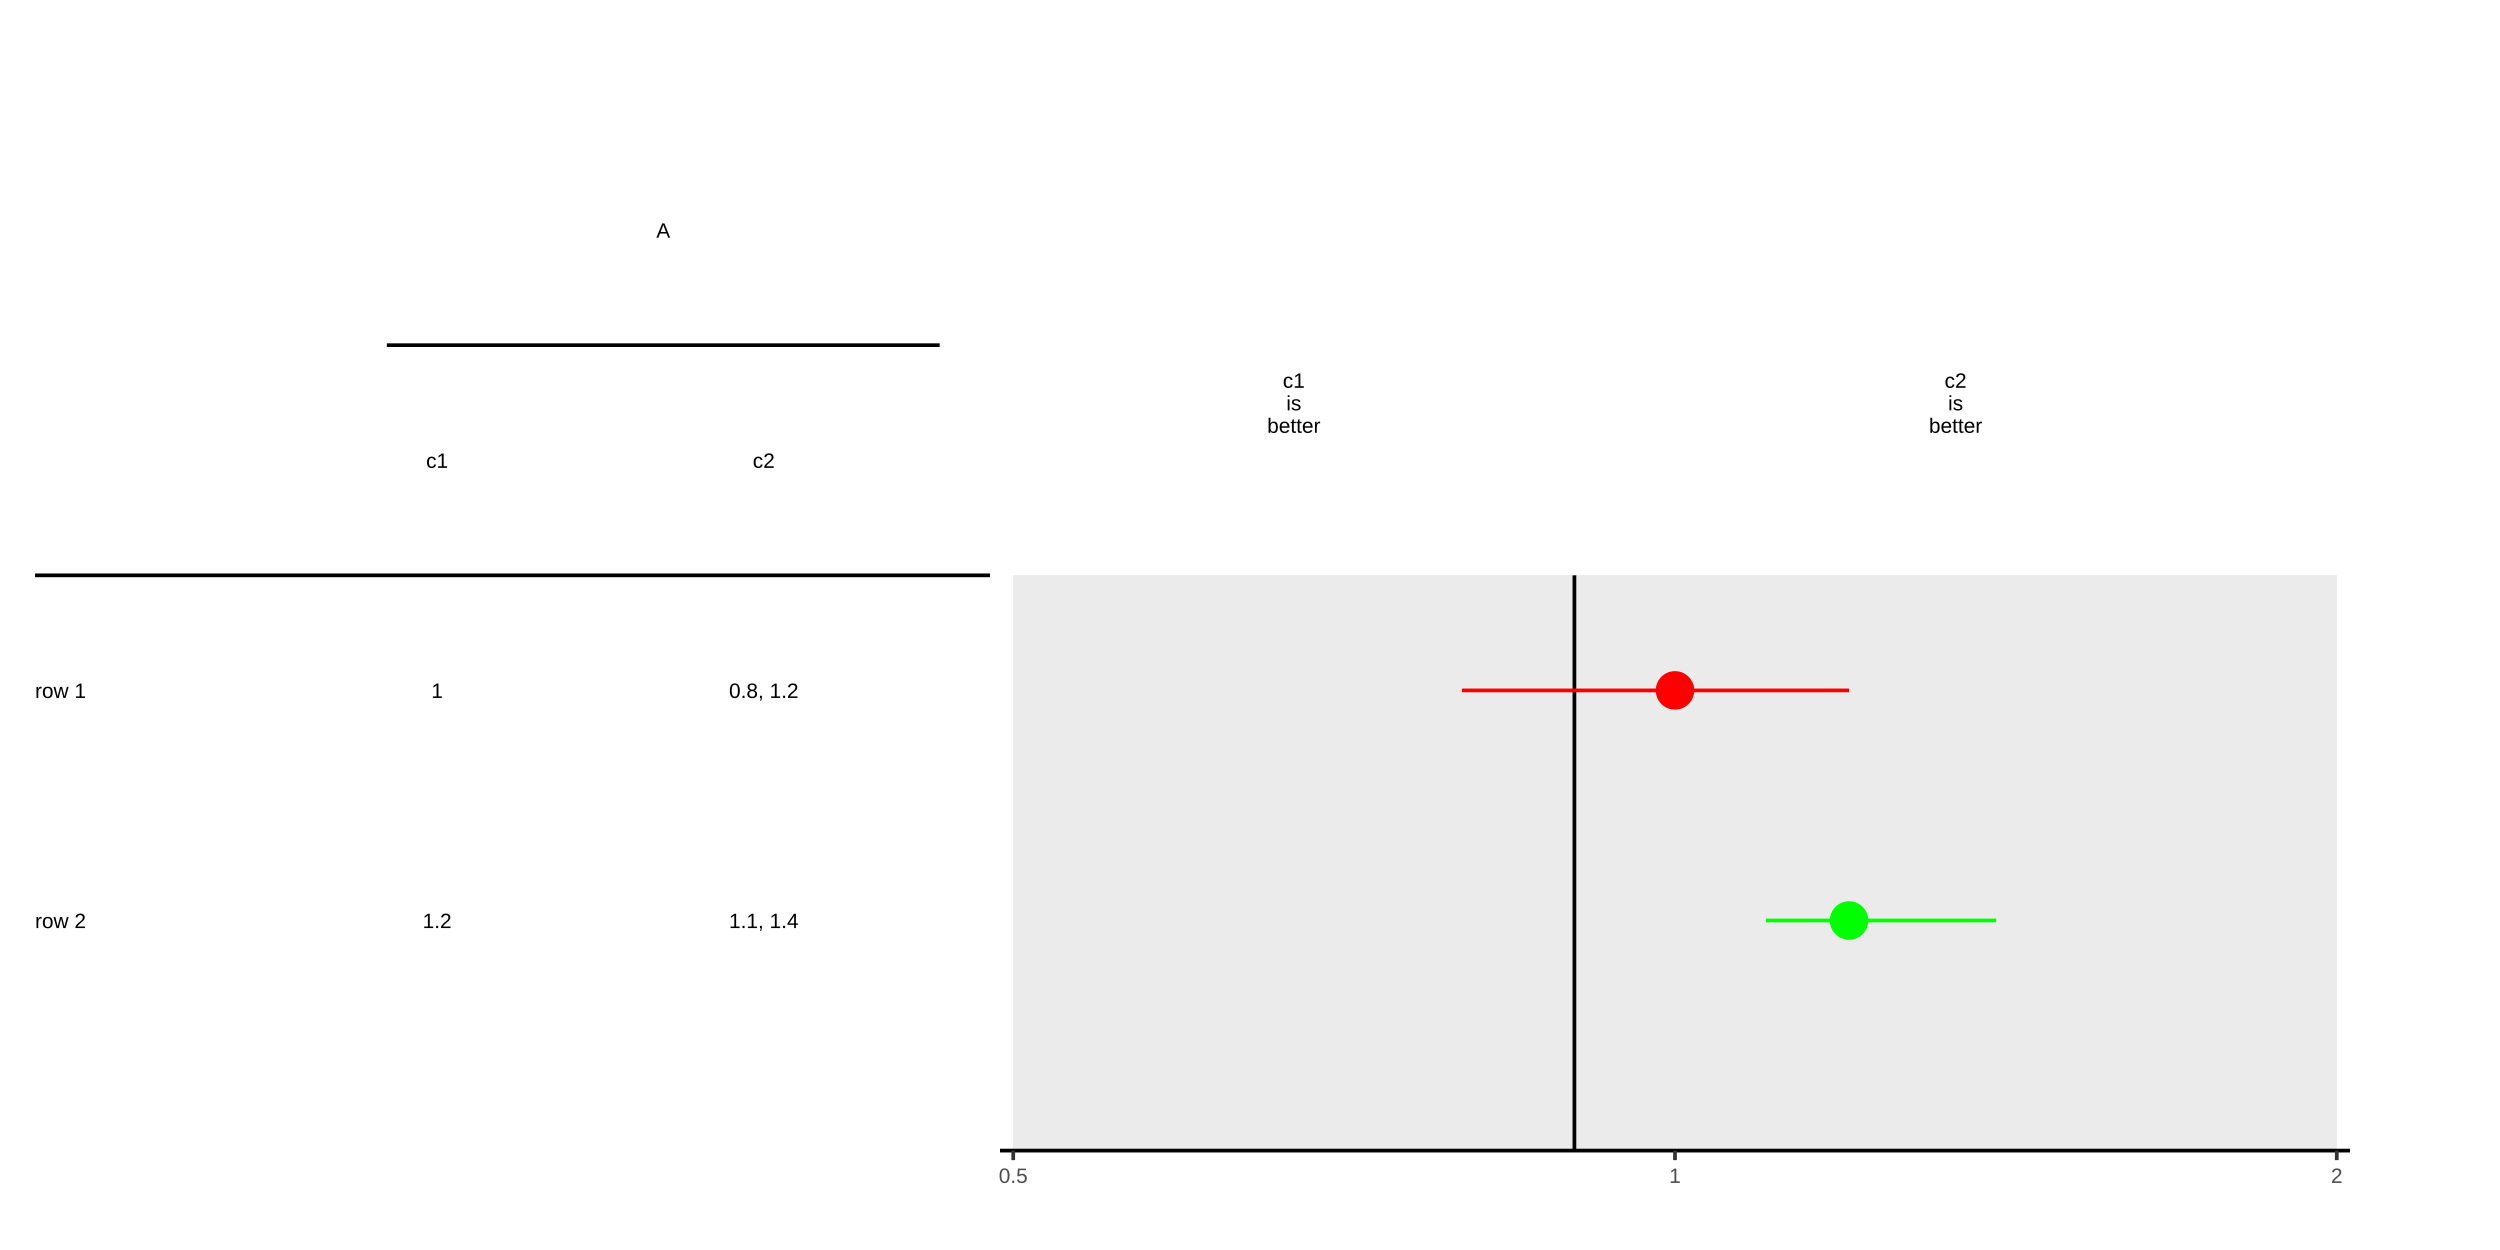
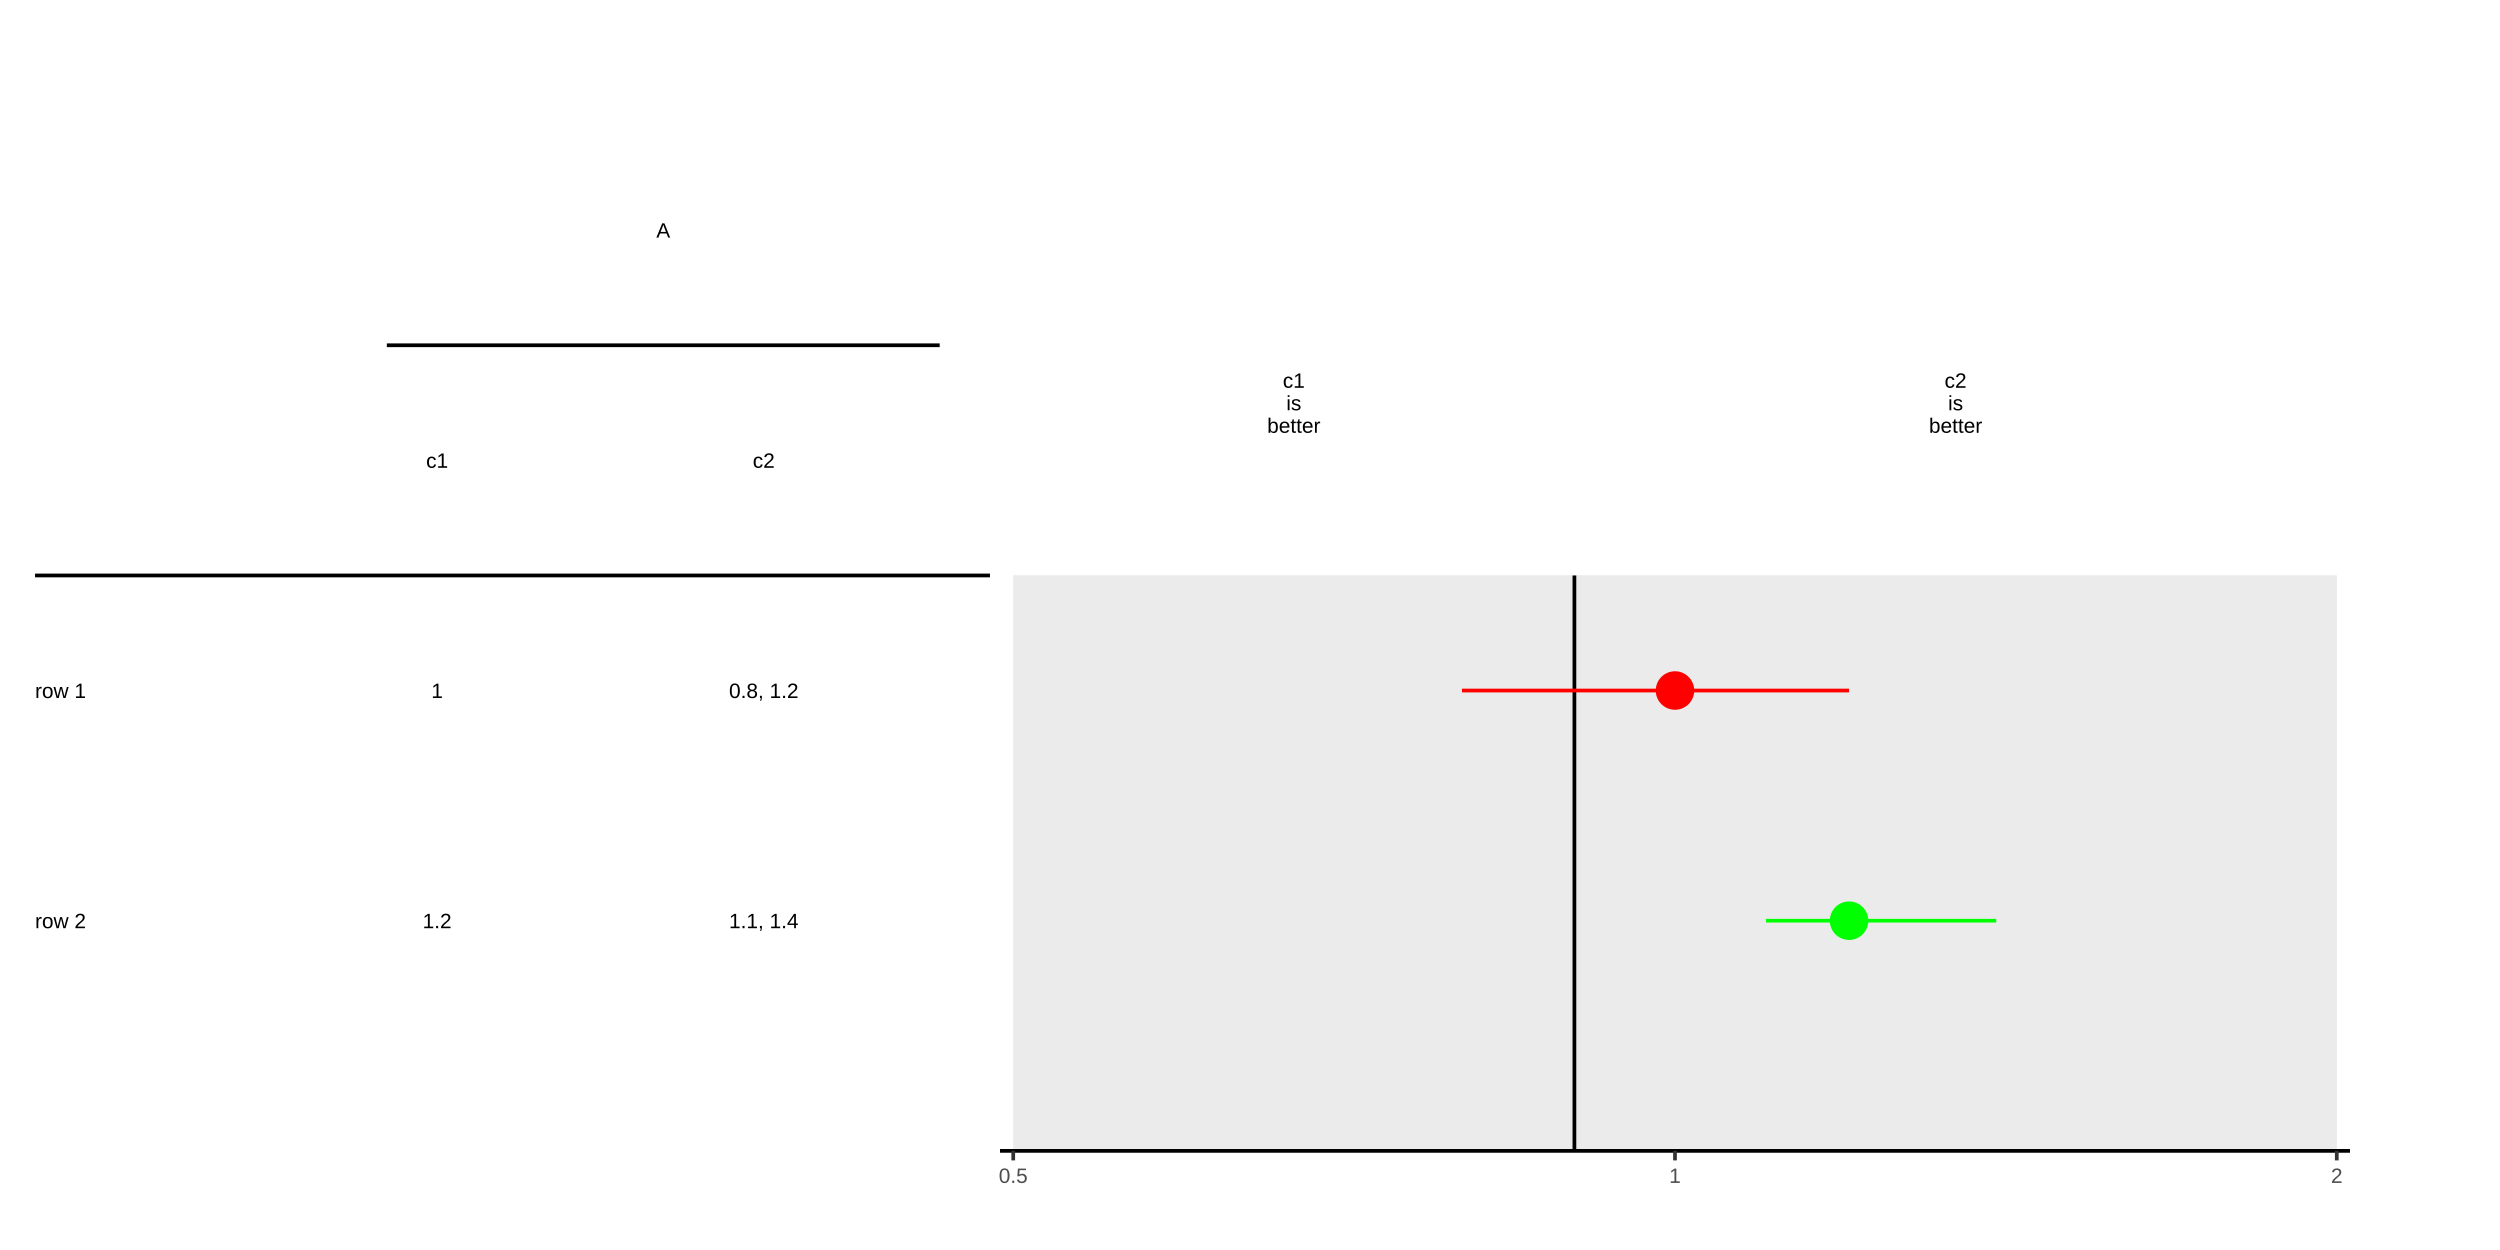
<svg xmlns="http://www.w3.org/2000/svg" class="svglite" width="720.00pt" height="360.00pt" viewBox="0 0 720.00 360.00">
  <defs>
    <style type="text/css">
    .svglite line, .svglite polyline, .svglite polygon, .svglite path, .svglite rect, .svglite circle {
      fill: none;
      stroke: #000000;
      stroke-linecap: round;
      stroke-linejoin: round;
      stroke-miterlimit: 10.00;
    }
    .svglite text {
      white-space: pre;
    }
  </style>
  </defs>
  <rect width="100%" height="100%" style="stroke: none; fill: none;" />
  <defs>
    <clipPath id="cpMC4wMHw3MjAuMDB8MC4wMHwzNjAuMDA=">
      <rect x="0.00" y="0.00" width="720.00" height="360.00" />
    </clipPath>
  </defs>
  <g clip-path="url(#cpMC4wMHw3MjAuMDB8MC4wMHwzNjAuMDA=)">
</g>
  <defs>
-     <clipPath id="cpNy4yMHwyODguMDB8MC4wMHwzMzEuMzg=">
-       <rect x="7.20" y="0" width="280.80" height="331.38" />
+     <clipPath id="cpNy4yMHwyODguMDB8MC4wMHwzMzEuNDU=">
+       <rect x="7.20" y="0.00" width="280.80" height="331.45" />
    </clipPath>
  </defs>
-   <g clip-path="url(#cpNy4yMHwyODguMDB8MC4wMHwzMzEuMzg=)">
-     <line x1="10.09" y1="165.69" x2="285.11" y2="165.69" style="stroke-width: 1.07; stroke-linecap: butt;" />
-     <text x="191.02" y="68.46" text-anchor="middle" style="font-size: 6.00px; font-family: &quot;Liberation Sans&quot;;" textLength="4.10px" lengthAdjust="spacingAndGlyphs">A</text>
-     <line x1="111.41" y1="99.41" x2="270.63" y2="99.41" style="stroke-width: 1.07; stroke-linecap: butt;" />
-     <text x="10.09" y="201.01" style="font-size: 6.00px; font-family: &quot;Liberation Sans&quot;;" textLength="16.63px" lengthAdjust="spacingAndGlyphs">row 1</text>
-     <text x="10.09" y="267.29" style="font-size: 6.00px; font-family: &quot;Liberation Sans&quot;;" textLength="16.63px" lengthAdjust="spacingAndGlyphs">row 2</text>
-     <text x="125.89" y="134.74" text-anchor="middle" style="font-size: 6.00px; font-family: &quot;Liberation Sans&quot;;" textLength="7.11px" lengthAdjust="spacingAndGlyphs">c1</text>
-     <text x="125.89" y="201.01" text-anchor="middle" style="font-size: 6.00px; font-family: &quot;Liberation Sans&quot;;" textLength="3.82px" lengthAdjust="spacingAndGlyphs">1</text>
-     <text x="125.89" y="267.29" text-anchor="middle" style="font-size: 6.00px; font-family: &quot;Liberation Sans&quot;;" textLength="9.54px" lengthAdjust="spacingAndGlyphs">1.2</text>
-     <text x="219.97" y="134.74" text-anchor="middle" style="font-size: 6.00px; font-family: &quot;Liberation Sans&quot;;" textLength="7.11px" lengthAdjust="spacingAndGlyphs">c2</text>
-     <text x="219.97" y="201.01" text-anchor="middle" style="font-size: 6.00px; font-family: &quot;Liberation Sans&quot;;" textLength="22.90px" lengthAdjust="spacingAndGlyphs">0.8, 1.2</text>
-     <text x="219.97" y="267.29" text-anchor="middle" style="font-size: 6.00px; font-family: &quot;Liberation Sans&quot;;" textLength="22.90px" lengthAdjust="spacingAndGlyphs">1.1, 1.4</text>
+   <g clip-path="url(#cpNy4yMHwyODguMDB8MC4wMHwzMzEuNDU=)">
+     <line x1="10.09" y1="165.73" x2="285.11" y2="165.73" style="stroke-width: 1.07; stroke-linecap: butt;" />
+     <text x="191.02" y="68.44" text-anchor="middle" style="font-size: 6.00px; font-family: &quot;Arial&quot;;" textLength="4.00px" lengthAdjust="spacingAndGlyphs">A</text>
+     <line x1="111.41" y1="99.44" x2="270.63" y2="99.44" style="stroke-width: 1.07; stroke-linecap: butt;" />
+     <text x="10.09" y="201.02" style="font-size: 6.00px; font-family: &quot;Arial&quot;;" textLength="14.66px" lengthAdjust="spacingAndGlyphs">row 1</text>
+     <text x="10.09" y="267.31" style="font-size: 6.00px; font-family: &quot;Arial&quot;;" textLength="14.66px" lengthAdjust="spacingAndGlyphs">row 2</text>
+     <text x="125.89" y="134.73" text-anchor="middle" style="font-size: 6.00px; font-family: &quot;Arial&quot;;" textLength="6.34px" lengthAdjust="spacingAndGlyphs">c1</text>
+     <text x="125.89" y="201.02" text-anchor="middle" style="font-size: 6.00px; font-family: &quot;Arial&quot;;" textLength="3.33px" lengthAdjust="spacingAndGlyphs">1</text>
+     <text x="125.89" y="267.31" text-anchor="middle" style="font-size: 6.00px; font-family: &quot;Arial&quot;;" textLength="8.33px" lengthAdjust="spacingAndGlyphs">1.2</text>
+     <text x="219.97" y="134.73" text-anchor="middle" style="font-size: 6.00px; font-family: &quot;Arial&quot;;" textLength="6.34px" lengthAdjust="spacingAndGlyphs">c2</text>
+     <text x="219.97" y="201.02" text-anchor="middle" style="font-size: 6.00px; font-family: &quot;Arial&quot;;" textLength="19.99px" lengthAdjust="spacingAndGlyphs">0.8, 1.2</text>
+     <text x="219.97" y="267.31" text-anchor="middle" style="font-size: 6.00px; font-family: &quot;Arial&quot;;" textLength="19.99px" lengthAdjust="spacingAndGlyphs">1.1, 1.4</text>
  </g>
  <g clip-path="url(#cpMC4wMHw3MjAuMDB8MC4wMHwzNjAuMDA=)">
</g>
  <defs>
    <clipPath id="cpMjg4LjAwfDcyMC4wMHwwLjAwfDM2MC4wMA==">
      <rect x="288.00" y="0.00" width="432.00" height="360.00" />
    </clipPath>
  </defs>
  <g clip-path="url(#cpMjg4LjAwfDcyMC4wMHwwLjAwfDM2MC4wMA==)">
    <rect x="288.00" y="0.00" width="432.00" height="360.00" style="stroke-width: 1.07; stroke: none;" />
  </g>
  <g clip-path="url(#cpMC4wMHw3MjAuMDB8MC4wMHwzNjAuMDA=)">
-     <rect x="288.00" y="0" width="388.80" height="331.38" style="stroke-width: 1.07; stroke: none;" />
-     <rect x="291.81" y="165.69" width="381.18" height="165.69" style="stroke-width: 1.07; stroke: none; stroke-linecap: butt; stroke-linejoin: miter; fill: #EBEBEB;" />
-     <rect x="291.81" y="165.69" width="381.18" height="165.69" style="stroke-width: 1.07; stroke: none; stroke-linecap: butt; stroke-linejoin: miter; fill: #EBEBEB;" />
-     <line x1="453.43" y1="331.38" x2="453.43" y2="165.69" style="stroke-width: 1.07; stroke-linecap: butt;" />
-     <text x="372.62" y="111.69" text-anchor="middle" style="font-size: 6.00px; font-family: &quot;Liberation Sans&quot;;" textLength="7.11px" lengthAdjust="spacingAndGlyphs">c1</text>
-     <text x="372.62" y="118.17" text-anchor="middle" style="font-size: 6.00px; font-family: &quot;Liberation Sans&quot;;" textLength="4.79px" lengthAdjust="spacingAndGlyphs">is</text>
-     <text x="372.62" y="124.65" text-anchor="middle" style="font-size: 6.00px; font-family: &quot;Liberation Sans&quot;;" textLength="18.35px" lengthAdjust="spacingAndGlyphs">better</text>
-     <text x="563.21" y="111.69" text-anchor="middle" style="font-size: 6.00px; font-family: &quot;Liberation Sans&quot;;" textLength="7.11px" lengthAdjust="spacingAndGlyphs">c2</text>
-     <text x="563.21" y="118.17" text-anchor="middle" style="font-size: 6.00px; font-family: &quot;Liberation Sans&quot;;" textLength="4.79px" lengthAdjust="spacingAndGlyphs">is</text>
-     <text x="563.21" y="124.65" text-anchor="middle" style="font-size: 6.00px; font-family: &quot;Liberation Sans&quot;;" textLength="18.35px" lengthAdjust="spacingAndGlyphs">better</text>
-     <circle cx="482.40" cy="198.83" r="5.19" style="stroke-width: 0.71; stroke: #FF0000; fill: #FF0000;" />
-     <circle cx="532.53" cy="265.10" r="5.19" style="stroke-width: 0.71; stroke: #00FF00; fill: #00FF00;" />
-     <line x1="421.04" y1="198.83" x2="532.53" y2="198.83" style="stroke-width: 1.07; stroke: #FF0000; stroke-linecap: butt;" />
-     <line x1="508.61" y1="265.10" x2="574.92" y2="265.10" style="stroke-width: 1.07; stroke: #00FF00; stroke-linecap: butt;" />
-     <polyline points="288.00,331.38 676.80,331.38 " style="stroke-width: 1.07; stroke-linecap: butt;" />
-     <polyline points="291.81,334.12 291.81,331.38 " style="stroke-width: 1.07; stroke: #333333; stroke-linecap: butt;" />
-     <polyline points="482.40,334.12 482.40,331.38 " style="stroke-width: 1.07; stroke: #333333; stroke-linecap: butt;" />
-     <polyline points="672.99,334.12 672.99,331.38 " style="stroke-width: 1.07; stroke: #333333; stroke-linecap: butt;" />
-     <text x="291.81" y="340.68" text-anchor="middle" style="font-size: 6.00px;fill: #4D4D4D; font-family: &quot;Liberation Sans&quot;;" textLength="9.54px" lengthAdjust="spacingAndGlyphs">0.5</text>
-     <text x="482.40" y="340.68" text-anchor="middle" style="font-size: 6.00px;fill: #4D4D4D; font-family: &quot;Liberation Sans&quot;;" textLength="3.82px" lengthAdjust="spacingAndGlyphs">1</text>
-     <text x="672.99" y="340.68" text-anchor="middle" style="font-size: 6.00px;fill: #4D4D4D; font-family: &quot;Liberation Sans&quot;;" textLength="3.82px" lengthAdjust="spacingAndGlyphs">2</text>
+     <rect x="288.00" y="0.00" width="388.80" height="331.45" style="stroke-width: 1.07; stroke: none;" />
+     <rect x="291.81" y="165.73" width="381.18" height="165.73" style="stroke-width: 1.07; stroke: none; stroke-linecap: butt; stroke-linejoin: miter; fill: #EBEBEB;" />
+     <rect x="291.81" y="165.73" width="381.18" height="165.73" style="stroke-width: 1.07; stroke: none; stroke-linecap: butt; stroke-linejoin: miter; fill: #EBEBEB;" />
+     <line x1="453.43" y1="331.45" x2="453.43" y2="165.73" style="stroke-width: 1.07; stroke-linecap: butt;" />
+     <text x="372.62" y="111.68" text-anchor="middle" style="font-size: 6.00px; font-family: &quot;Arial&quot;;" textLength="6.34px" lengthAdjust="spacingAndGlyphs">c1</text>
+     <text x="372.62" y="118.16" text-anchor="middle" style="font-size: 6.00px; font-family: &quot;Arial&quot;;" textLength="4.33px" lengthAdjust="spacingAndGlyphs">is</text>
+     <text x="372.62" y="124.64" text-anchor="middle" style="font-size: 6.00px; font-family: &quot;Arial&quot;;" textLength="15.32px" lengthAdjust="spacingAndGlyphs">better</text>
+     <text x="563.21" y="111.68" text-anchor="middle" style="font-size: 6.00px; font-family: &quot;Arial&quot;;" textLength="6.34px" lengthAdjust="spacingAndGlyphs">c2</text>
+     <text x="563.21" y="118.16" text-anchor="middle" style="font-size: 6.00px; font-family: &quot;Arial&quot;;" textLength="4.33px" lengthAdjust="spacingAndGlyphs">is</text>
+     <text x="563.21" y="124.64" text-anchor="middle" style="font-size: 6.00px; font-family: &quot;Arial&quot;;" textLength="15.32px" lengthAdjust="spacingAndGlyphs">better</text>
+     <circle cx="482.40" cy="198.87" r="5.19" style="stroke-width: 0.71; stroke: #FF0000; fill: #FF0000;" />
+     <circle cx="532.53" cy="265.16" r="5.19" style="stroke-width: 0.71; stroke: #00FF00; fill: #00FF00;" />
+     <line x1="421.04" y1="198.87" x2="532.53" y2="198.87" style="stroke-width: 1.07; stroke: #FF0000; stroke-linecap: butt;" />
+     <line x1="508.61" y1="265.16" x2="574.92" y2="265.16" style="stroke-width: 1.07; stroke: #00FF00; stroke-linecap: butt;" />
+     <polyline points="288.00,331.45 676.80,331.45 " style="stroke-width: 1.07; stroke-linecap: butt;" />
+     <polyline points="291.81,334.19 291.81,331.45 " style="stroke-width: 1.07; stroke: #333333; stroke-linecap: butt;" />
+     <polyline points="482.40,334.19 482.40,331.45 " style="stroke-width: 1.07; stroke: #333333; stroke-linecap: butt;" />
+     <polyline points="672.99,334.19 672.99,331.45 " style="stroke-width: 1.07; stroke: #333333; stroke-linecap: butt;" />
+     <text x="291.81" y="340.68" text-anchor="middle" style="font-size: 6.00px;fill: #4D4D4D; font-family: &quot;Arial&quot;;" textLength="8.33px" lengthAdjust="spacingAndGlyphs">0.5</text>
+     <text x="482.40" y="340.68" text-anchor="middle" style="font-size: 6.00px;fill: #4D4D4D; font-family: &quot;Arial&quot;;" textLength="3.33px" lengthAdjust="spacingAndGlyphs">1</text>
+     <text x="672.99" y="340.68" text-anchor="middle" style="font-size: 6.00px;fill: #4D4D4D; font-family: &quot;Arial&quot;;" textLength="3.33px" lengthAdjust="spacingAndGlyphs">2</text>
  </g>
</svg>
